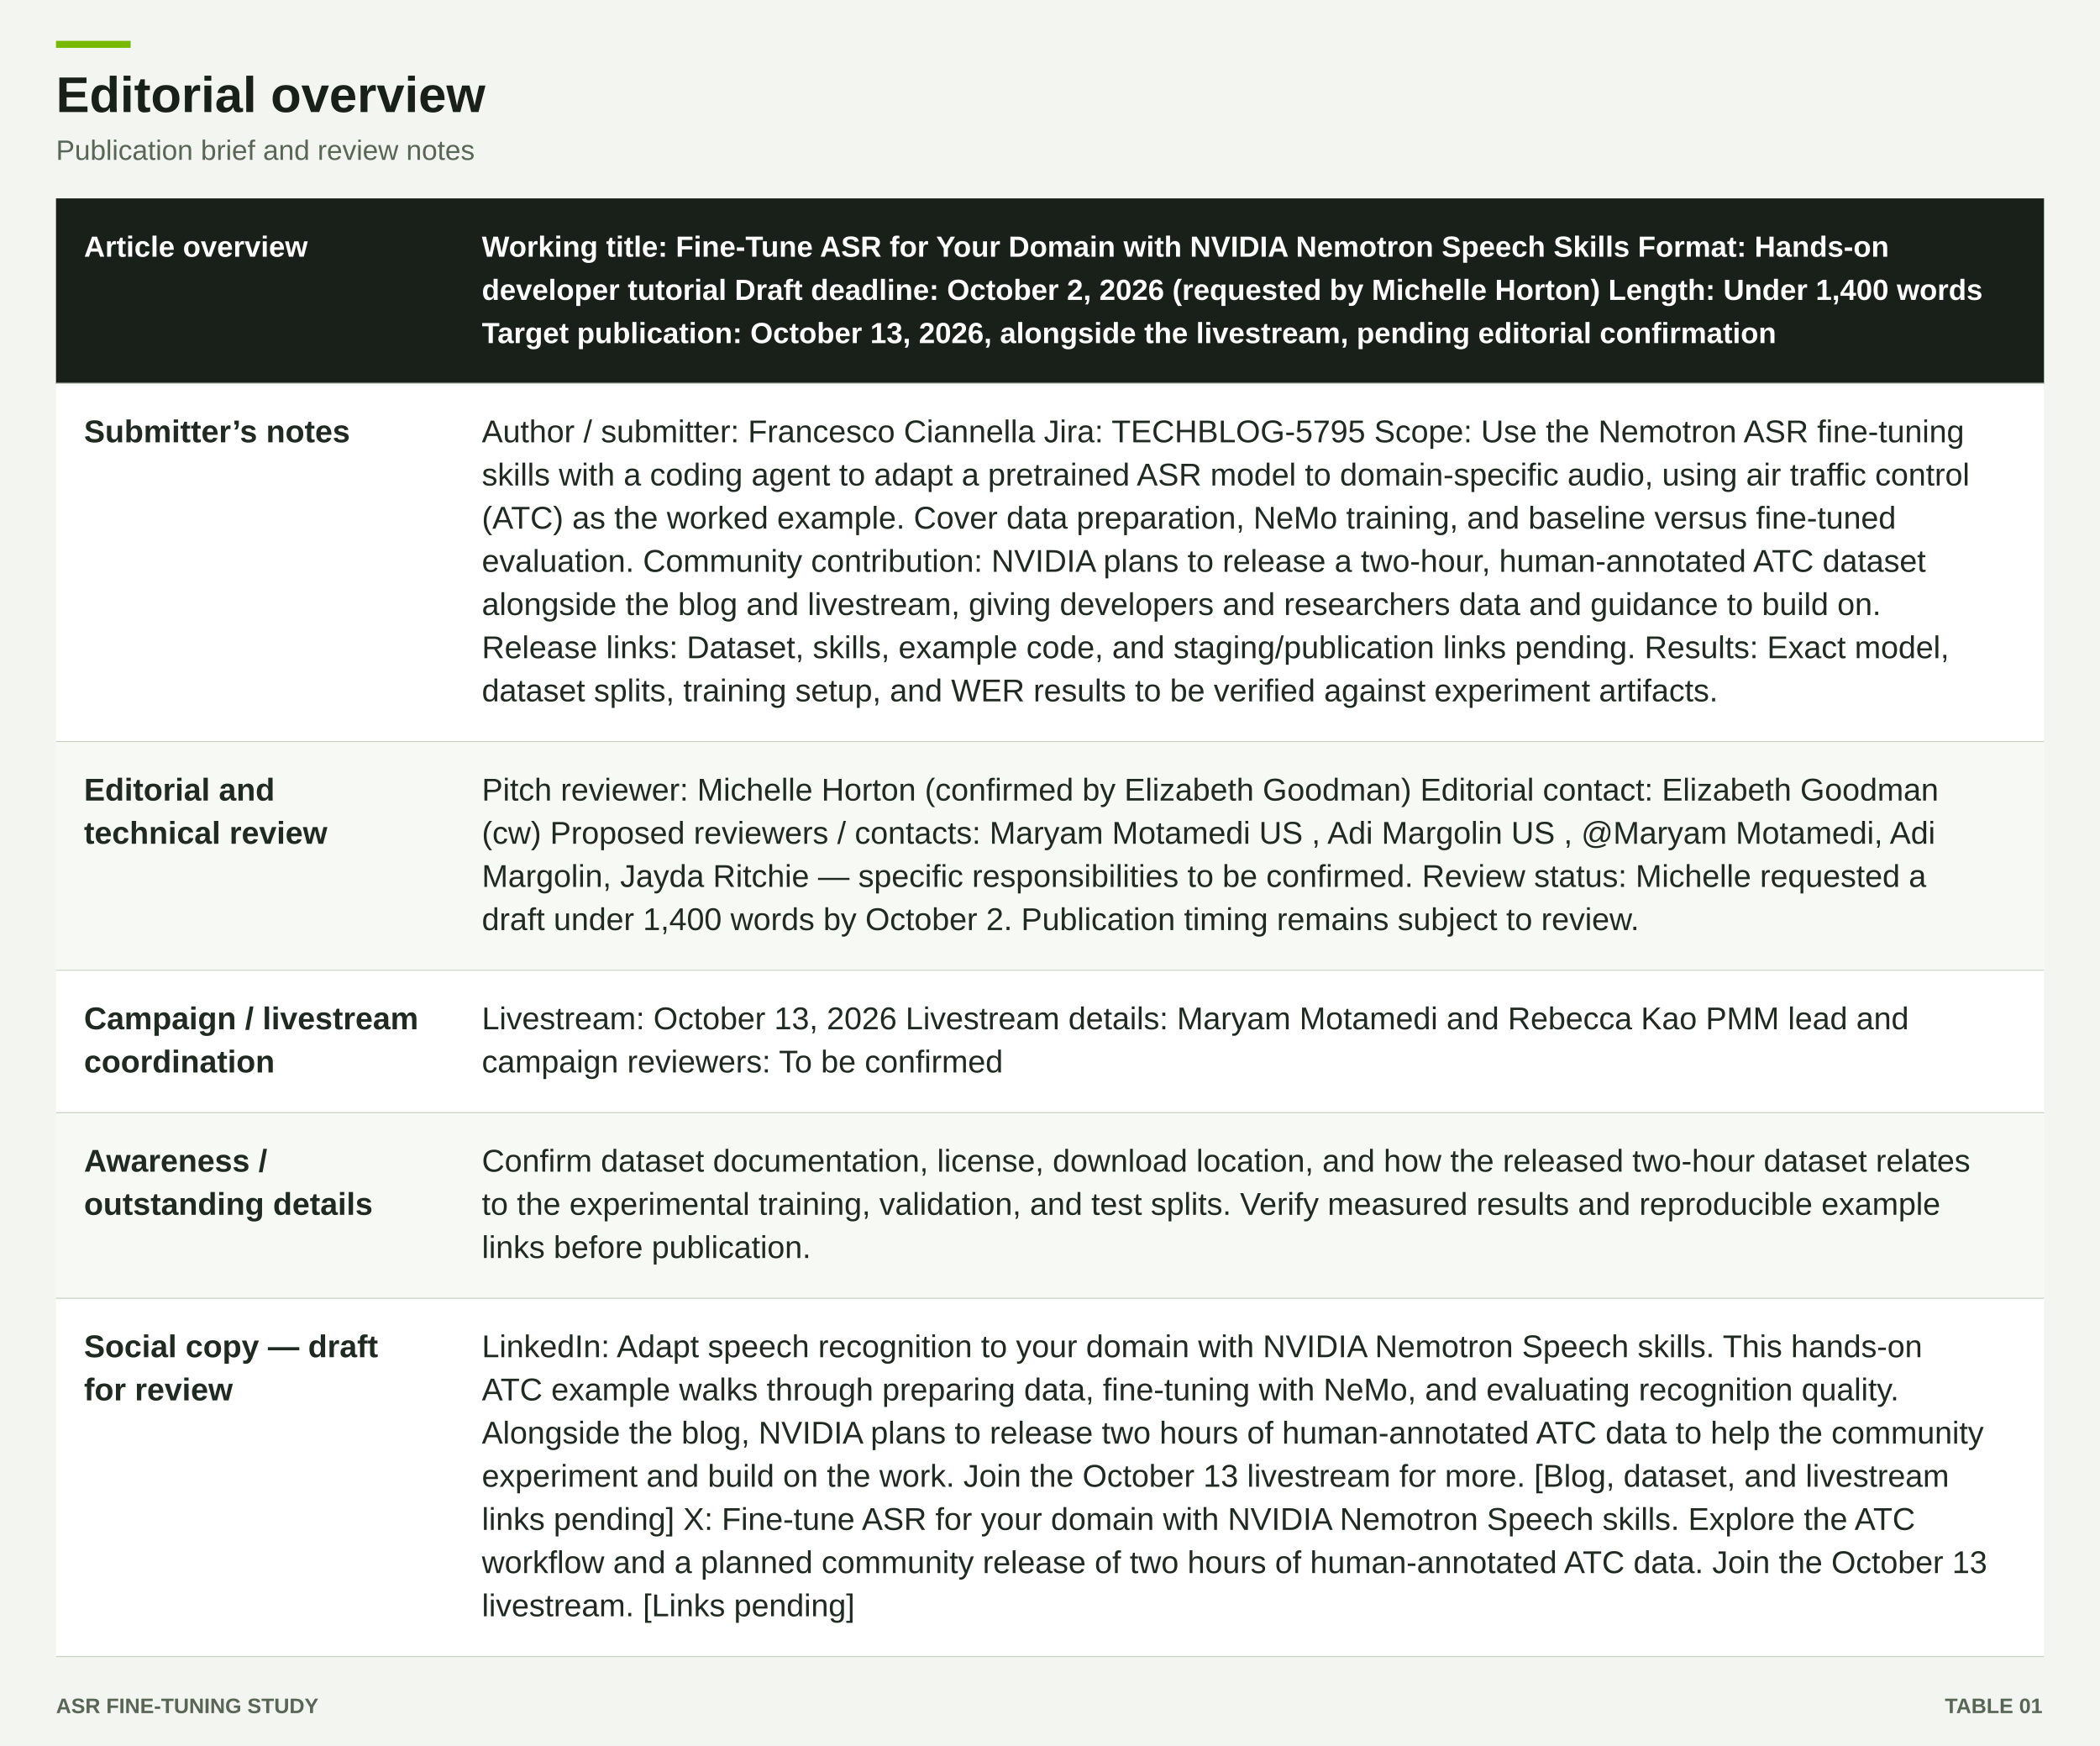
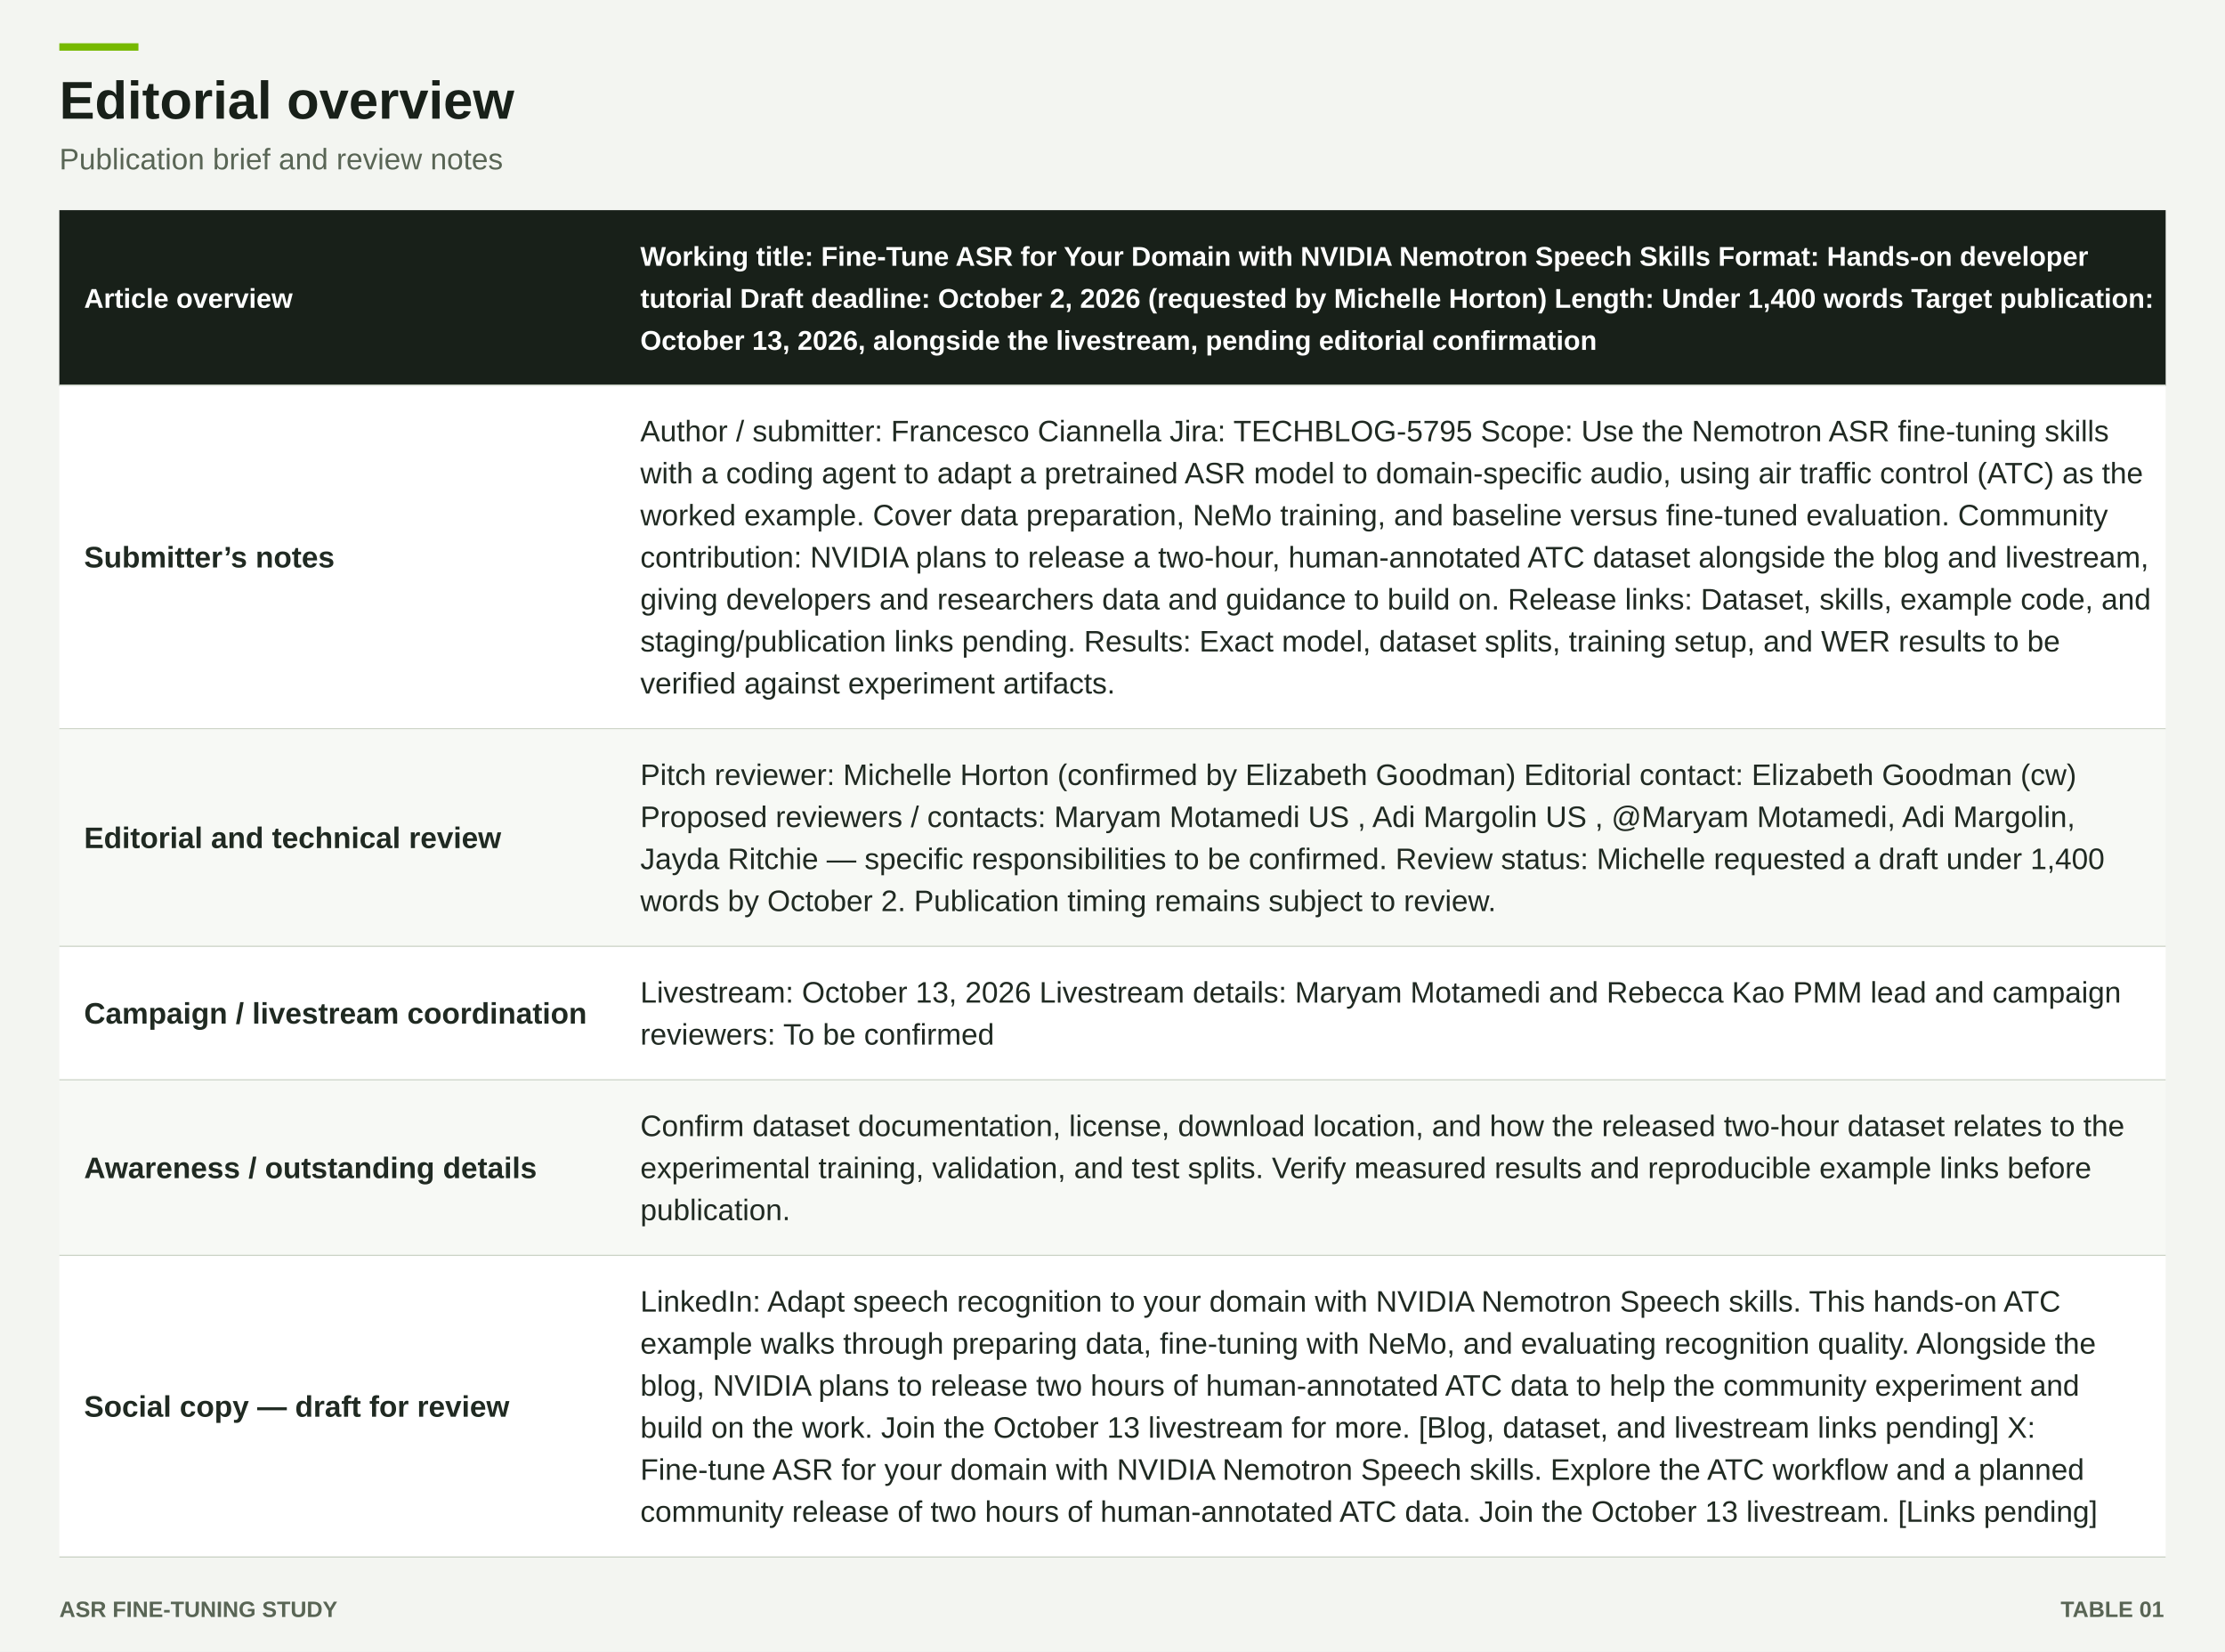
- <svg xmlns="http://www.w3.org/2000/svg" width="1800" height="1496" viewBox="0 0 1800 1496" role="img" aria-labelledby="title">
+ <svg xmlns="http://www.w3.org/2000/svg" width="1800" height="1336" viewBox="0 0 1800 1336" role="img" aria-labelledby="title">
  <g font-family="Arial, Helvetica, sans-serif">
-     <rect x="0" y="0" width="1800" height="1496" fill="#F3F5F1" />
+     <rect x="0" y="0" width="1800" height="1336" fill="#F3F5F1" />
    <rect x="48" y="35" width="64" height="6" fill="#76B900" />
    <text x="48.00" y="96" font-size="43" font-weight="700" fill="#182019">Editorial overview</text>
    <text x="48.00" y="137" font-size="24" font-weight="400" fill="#596555">Publication brief and review notes</text>
-     <rect x="48" y="170" width="1704" height="159" fill="#182019" />
-     <text x="72.00" y="220" font-size="25" font-weight="700" fill="#FFFFFF">Article overview</text>
-     <text x="413.00" y="220" font-size="25" font-weight="700" fill="#FFFFFF">Working title: Fine-Tune ASR for Your Domain with NVIDIA Nemotron Speech Skills Format: Hands-on</text>
-     <text x="413.00" y="257" font-size="25" font-weight="700" fill="#FFFFFF">developer tutorial Draft deadline: October 2, 2026 (requested by Michelle Horton) Length: Under 1,400 words</text>
-     <text x="413.00" y="294" font-size="25" font-weight="700" fill="#FFFFFF">Target publication: October 13, 2026, alongside the livestream, pending editorial confirmation</text>
-     <rect x="48" y="328" width="1704" height="1" fill="#CBD3C6" />
-     <rect x="48" y="329" width="1704" height="307" fill="#FFFFFF" />
-     <text x="72.00" y="379" font-size="27" font-weight="700" fill="#202A22">Submitter’s notes</text>
-     <text x="413.00" y="379" font-size="27" font-weight="400" fill="#202A22">Author / submitter: Francesco Ciannella Jira: TECHBLOG-5795 Scope: Use the Nemotron ASR fine-tuning</text>
-     <text x="413.00" y="416" font-size="27" font-weight="400" fill="#202A22">skills with a coding agent to adapt a pretrained ASR model to domain-specific audio, using air traffic control</text>
-     <text x="413.00" y="453" font-size="27" font-weight="400" fill="#202A22">(ATC) as the worked example. Cover data preparation, NeMo training, and baseline versus fine-tuned</text>
-     <text x="413.00" y="490" font-size="27" font-weight="400" fill="#202A22">evaluation. Community contribution: NVIDIA plans to release a two-hour, human-annotated ATC dataset</text>
-     <text x="413.00" y="527" font-size="27" font-weight="400" fill="#202A22">alongside the blog and livestream, giving developers and researchers data and guidance to build on.</text>
-     <text x="413.00" y="564" font-size="27" font-weight="400" fill="#202A22">Release links: Dataset, skills, example code, and staging/publication links pending. Results: Exact model,</text>
-     <text x="413.00" y="601" font-size="27" font-weight="400" fill="#202A22">dataset splits, training setup, and WER results to be verified against experiment artifacts.</text>
-     <rect x="48" y="635" width="1704" height="1" fill="#CBD3C6" />
-     <rect x="48" y="636" width="1704" height="196" fill="#F7F9F5" />
-     <text x="72.00" y="686" font-size="27" font-weight="700" fill="#202A22">Editorial and</text>
-     <text x="72.00" y="723" font-size="27" font-weight="700" fill="#202A22">technical review</text>
-     <text x="413.00" y="686" font-size="27" font-weight="400" fill="#202A22">Pitch reviewer: Michelle Horton (confirmed by Elizabeth Goodman) Editorial contact: Elizabeth Goodman</text>
-     <text x="413.00" y="723" font-size="27" font-weight="400" fill="#202A22">(cw) Proposed reviewers / contacts: Maryam Motamedi US , Adi Margolin US , @Maryam Motamedi, Adi</text>
-     <text x="413.00" y="760" font-size="27" font-weight="400" fill="#202A22">Margolin, Jayda Ritchie — specific responsibilities to be confirmed. Review status: Michelle requested a</text>
-     <text x="413.00" y="797" font-size="27" font-weight="400" fill="#202A22">draft under 1,400 words by October 2. Publication timing remains subject to review.</text>
-     <rect x="48" y="831" width="1704" height="1" fill="#CBD3C6" />
-     <rect x="48" y="832" width="1704" height="122" fill="#FFFFFF" />
-     <text x="72.00" y="882" font-size="27" font-weight="700" fill="#202A22">Campaign / livestream</text>
-     <text x="72.00" y="919" font-size="27" font-weight="700" fill="#202A22">coordination</text>
-     <text x="413.00" y="882" font-size="27" font-weight="400" fill="#202A22">Livestream: October 13, 2026 Livestream details: Maryam Motamedi and Rebecca Kao PMM lead and</text>
-     <text x="413.00" y="919" font-size="27" font-weight="400" fill="#202A22">campaign reviewers: To be confirmed</text>
-     <rect x="48" y="953" width="1704" height="1" fill="#CBD3C6" />
-     <rect x="48" y="954" width="1704" height="159" fill="#F7F9F5" />
-     <text x="72.00" y="1004" font-size="27" font-weight="700" fill="#202A22">Awareness /</text>
-     <text x="72.00" y="1041" font-size="27" font-weight="700" fill="#202A22">outstanding details</text>
-     <text x="413.00" y="1004" font-size="27" font-weight="400" fill="#202A22">Confirm dataset documentation, license, download location, and how the released two-hour dataset relates</text>
-     <text x="413.00" y="1041" font-size="27" font-weight="400" fill="#202A22">to the experimental training, validation, and test splits. Verify measured results and reproducible example</text>
-     <text x="413.00" y="1078" font-size="27" font-weight="400" fill="#202A22">links before publication.</text>
-     <rect x="48" y="1112" width="1704" height="1" fill="#CBD3C6" />
-     <rect x="48" y="1113" width="1704" height="307" fill="#FFFFFF" />
-     <text x="72.00" y="1163" font-size="27" font-weight="700" fill="#202A22">Social copy — draft</text>
-     <text x="72.00" y="1200" font-size="27" font-weight="700" fill="#202A22">for review</text>
-     <text x="413.00" y="1163" font-size="27" font-weight="400" fill="#202A22">LinkedIn: Adapt speech recognition to your domain with NVIDIA Nemotron Speech skills. This hands-on</text>
-     <text x="413.00" y="1200" font-size="27" font-weight="400" fill="#202A22">ATC example walks through preparing data, fine-tuning with NeMo, and evaluating recognition quality.</text>
-     <text x="413.00" y="1237" font-size="27" font-weight="400" fill="#202A22">Alongside the blog, NVIDIA plans to release two hours of human-annotated ATC data to help the community</text>
-     <text x="413.00" y="1274" font-size="27" font-weight="400" fill="#202A22">experiment and build on the work. Join the October 13 livestream for more. [Blog, dataset, and livestream</text>
-     <text x="413.00" y="1311" font-size="27" font-weight="400" fill="#202A22">links pending] X: Fine-tune ASR for your domain with NVIDIA Nemotron Speech skills. Explore the ATC</text>
-     <text x="413.00" y="1348" font-size="27" font-weight="400" fill="#202A22">workflow and a planned community release of two hours of human-annotated ATC data. Join the October 13</text>
-     <text x="413.00" y="1385" font-size="27" font-weight="400" fill="#202A22">livestream. [Links pending]</text>
-     <rect x="48" y="1419" width="1704" height="1" fill="#CBD3C6" />
-     <text x="48.00" y="1468" font-size="18" font-weight="700" fill="#596555">ASR FINE-TUNING STUDY</text>
-     <text x="1667.02" y="1468" font-size="18" font-weight="700" fill="#596555">TABLE 01</text>
+     <rect x="48" y="170" width="1704" height="142" fill="#182019" />
+     <text x="68.00" y="249.0" font-size="22" font-weight="700" fill="#FFFFFF">Article overview</text>
+     <text x="518.00" y="215.0" font-size="22" font-weight="700" fill="#FFFFFF">Working title: Fine-Tune ASR for Your Domain with NVIDIA Nemotron Speech Skills Format: Hands-on developer</text>
+     <text x="518.00" y="249.0" font-size="22" font-weight="700" fill="#FFFFFF">tutorial Draft deadline: October 2, 2026 (requested by Michelle Horton) Length: Under 1,400 words Target publication:</text>
+     <text x="518.00" y="283.0" font-size="22" font-weight="700" fill="#FFFFFF">October 13, 2026, alongside the livestream, pending editorial confirmation</text>
+     <rect x="48" y="311" width="1704" height="1" fill="#CBD3C6" />
+     <rect x="48" y="312" width="1704" height="278" fill="#FFFFFF" />
+     <text x="68.00" y="459.0" font-size="24" font-weight="700" fill="#202A22">Submitter’s notes</text>
+     <text x="518.00" y="357.0" font-size="24" font-weight="400" fill="#202A22">Author / submitter: Francesco Ciannella Jira: TECHBLOG-5795 Scope: Use the Nemotron ASR fine-tuning skills</text>
+     <text x="518.00" y="391.0" font-size="24" font-weight="400" fill="#202A22">with a coding agent to adapt a pretrained ASR model to domain-specific audio, using air traffic control (ATC) as the</text>
+     <text x="518.00" y="425.0" font-size="24" font-weight="400" fill="#202A22">worked example. Cover data preparation, NeMo training, and baseline versus fine-tuned evaluation. Community</text>
+     <text x="518.00" y="459.0" font-size="24" font-weight="400" fill="#202A22">contribution: NVIDIA plans to release a two-hour, human-annotated ATC dataset alongside the blog and livestream,</text>
+     <text x="518.00" y="493.0" font-size="24" font-weight="400" fill="#202A22">giving developers and researchers data and guidance to build on. Release links: Dataset, skills, example code, and</text>
+     <text x="518.00" y="527.0" font-size="24" font-weight="400" fill="#202A22">staging/publication links pending. Results: Exact model, dataset splits, training setup, and WER results to be</text>
+     <text x="518.00" y="561.0" font-size="24" font-weight="400" fill="#202A22">verified against experiment artifacts.</text>
+     <rect x="48" y="589" width="1704" height="1" fill="#CBD3C6" />
+     <rect x="48" y="590" width="1704" height="176" fill="#F7F9F5" />
+     <text x="68.00" y="686.0" font-size="24" font-weight="700" fill="#202A22">Editorial and technical review</text>
+     <text x="518.00" y="635.0" font-size="24" font-weight="400" fill="#202A22">Pitch reviewer: Michelle Horton (confirmed by Elizabeth Goodman) Editorial contact: Elizabeth Goodman (cw)</text>
+     <text x="518.00" y="669.0" font-size="24" font-weight="400" fill="#202A22">Proposed reviewers / contacts: Maryam Motamedi US , Adi Margolin US , @Maryam Motamedi, Adi Margolin,</text>
+     <text x="518.00" y="703.0" font-size="24" font-weight="400" fill="#202A22">Jayda Ritchie — specific responsibilities to be confirmed. Review status: Michelle requested a draft under 1,400</text>
+     <text x="518.00" y="737.0" font-size="24" font-weight="400" fill="#202A22">words by October 2. Publication timing remains subject to review.</text>
+     <rect x="48" y="765" width="1704" height="1" fill="#CBD3C6" />
+     <rect x="48" y="766" width="1704" height="108" fill="#FFFFFF" />
+     <text x="68.00" y="828.0" font-size="24" font-weight="700" fill="#202A22">Campaign / livestream coordination</text>
+     <text x="518.00" y="811.0" font-size="24" font-weight="400" fill="#202A22">Livestream: October 13, 2026 Livestream details: Maryam Motamedi and Rebecca Kao PMM lead and campaign</text>
+     <text x="518.00" y="845.0" font-size="24" font-weight="400" fill="#202A22">reviewers: To be confirmed</text>
+     <rect x="48" y="873" width="1704" height="1" fill="#CBD3C6" />
+     <rect x="48" y="874" width="1704" height="142" fill="#F7F9F5" />
+     <text x="68.00" y="953.0" font-size="24" font-weight="700" fill="#202A22">Awareness / outstanding details</text>
+     <text x="518.00" y="919.0" font-size="24" font-weight="400" fill="#202A22">Confirm dataset documentation, license, download location, and how the released two-hour dataset relates to the</text>
+     <text x="518.00" y="953.0" font-size="24" font-weight="400" fill="#202A22">experimental training, validation, and test splits. Verify measured results and reproducible example links before</text>
+     <text x="518.00" y="987.0" font-size="24" font-weight="400" fill="#202A22">publication.</text>
+     <rect x="48" y="1015" width="1704" height="1" fill="#CBD3C6" />
+     <rect x="48" y="1016" width="1704" height="244" fill="#FFFFFF" />
+     <text x="68.00" y="1146.0" font-size="24" font-weight="700" fill="#202A22">Social copy — draft for review</text>
+     <text x="518.00" y="1061.0" font-size="24" font-weight="400" fill="#202A22">LinkedIn: Adapt speech recognition to your domain with NVIDIA Nemotron Speech skills. This hands-on ATC</text>
+     <text x="518.00" y="1095.0" font-size="24" font-weight="400" fill="#202A22">example walks through preparing data, fine-tuning with NeMo, and evaluating recognition quality. Alongside the</text>
+     <text x="518.00" y="1129.0" font-size="24" font-weight="400" fill="#202A22">blog, NVIDIA plans to release two hours of human-annotated ATC data to help the community experiment and</text>
+     <text x="518.00" y="1163.0" font-size="24" font-weight="400" fill="#202A22">build on the work. Join the October 13 livestream for more. [Blog, dataset, and livestream links pending] X:</text>
+     <text x="518.00" y="1197.0" font-size="24" font-weight="400" fill="#202A22">Fine-tune ASR for your domain with NVIDIA Nemotron Speech skills. Explore the ATC workflow and a planned</text>
+     <text x="518.00" y="1231.0" font-size="24" font-weight="400" fill="#202A22">community release of two hours of human-annotated ATC data. Join the October 13 livestream. [Links pending]</text>
+     <rect x="48" y="1259" width="1704" height="1" fill="#CBD3C6" />
+     <text x="48.00" y="1308" font-size="18" font-weight="700" fill="#596555">ASR FINE-TUNING STUDY</text>
+     <text x="1667.02" y="1308" font-size="18" font-weight="700" fill="#596555">TABLE 01</text>
  </g>
</svg>
